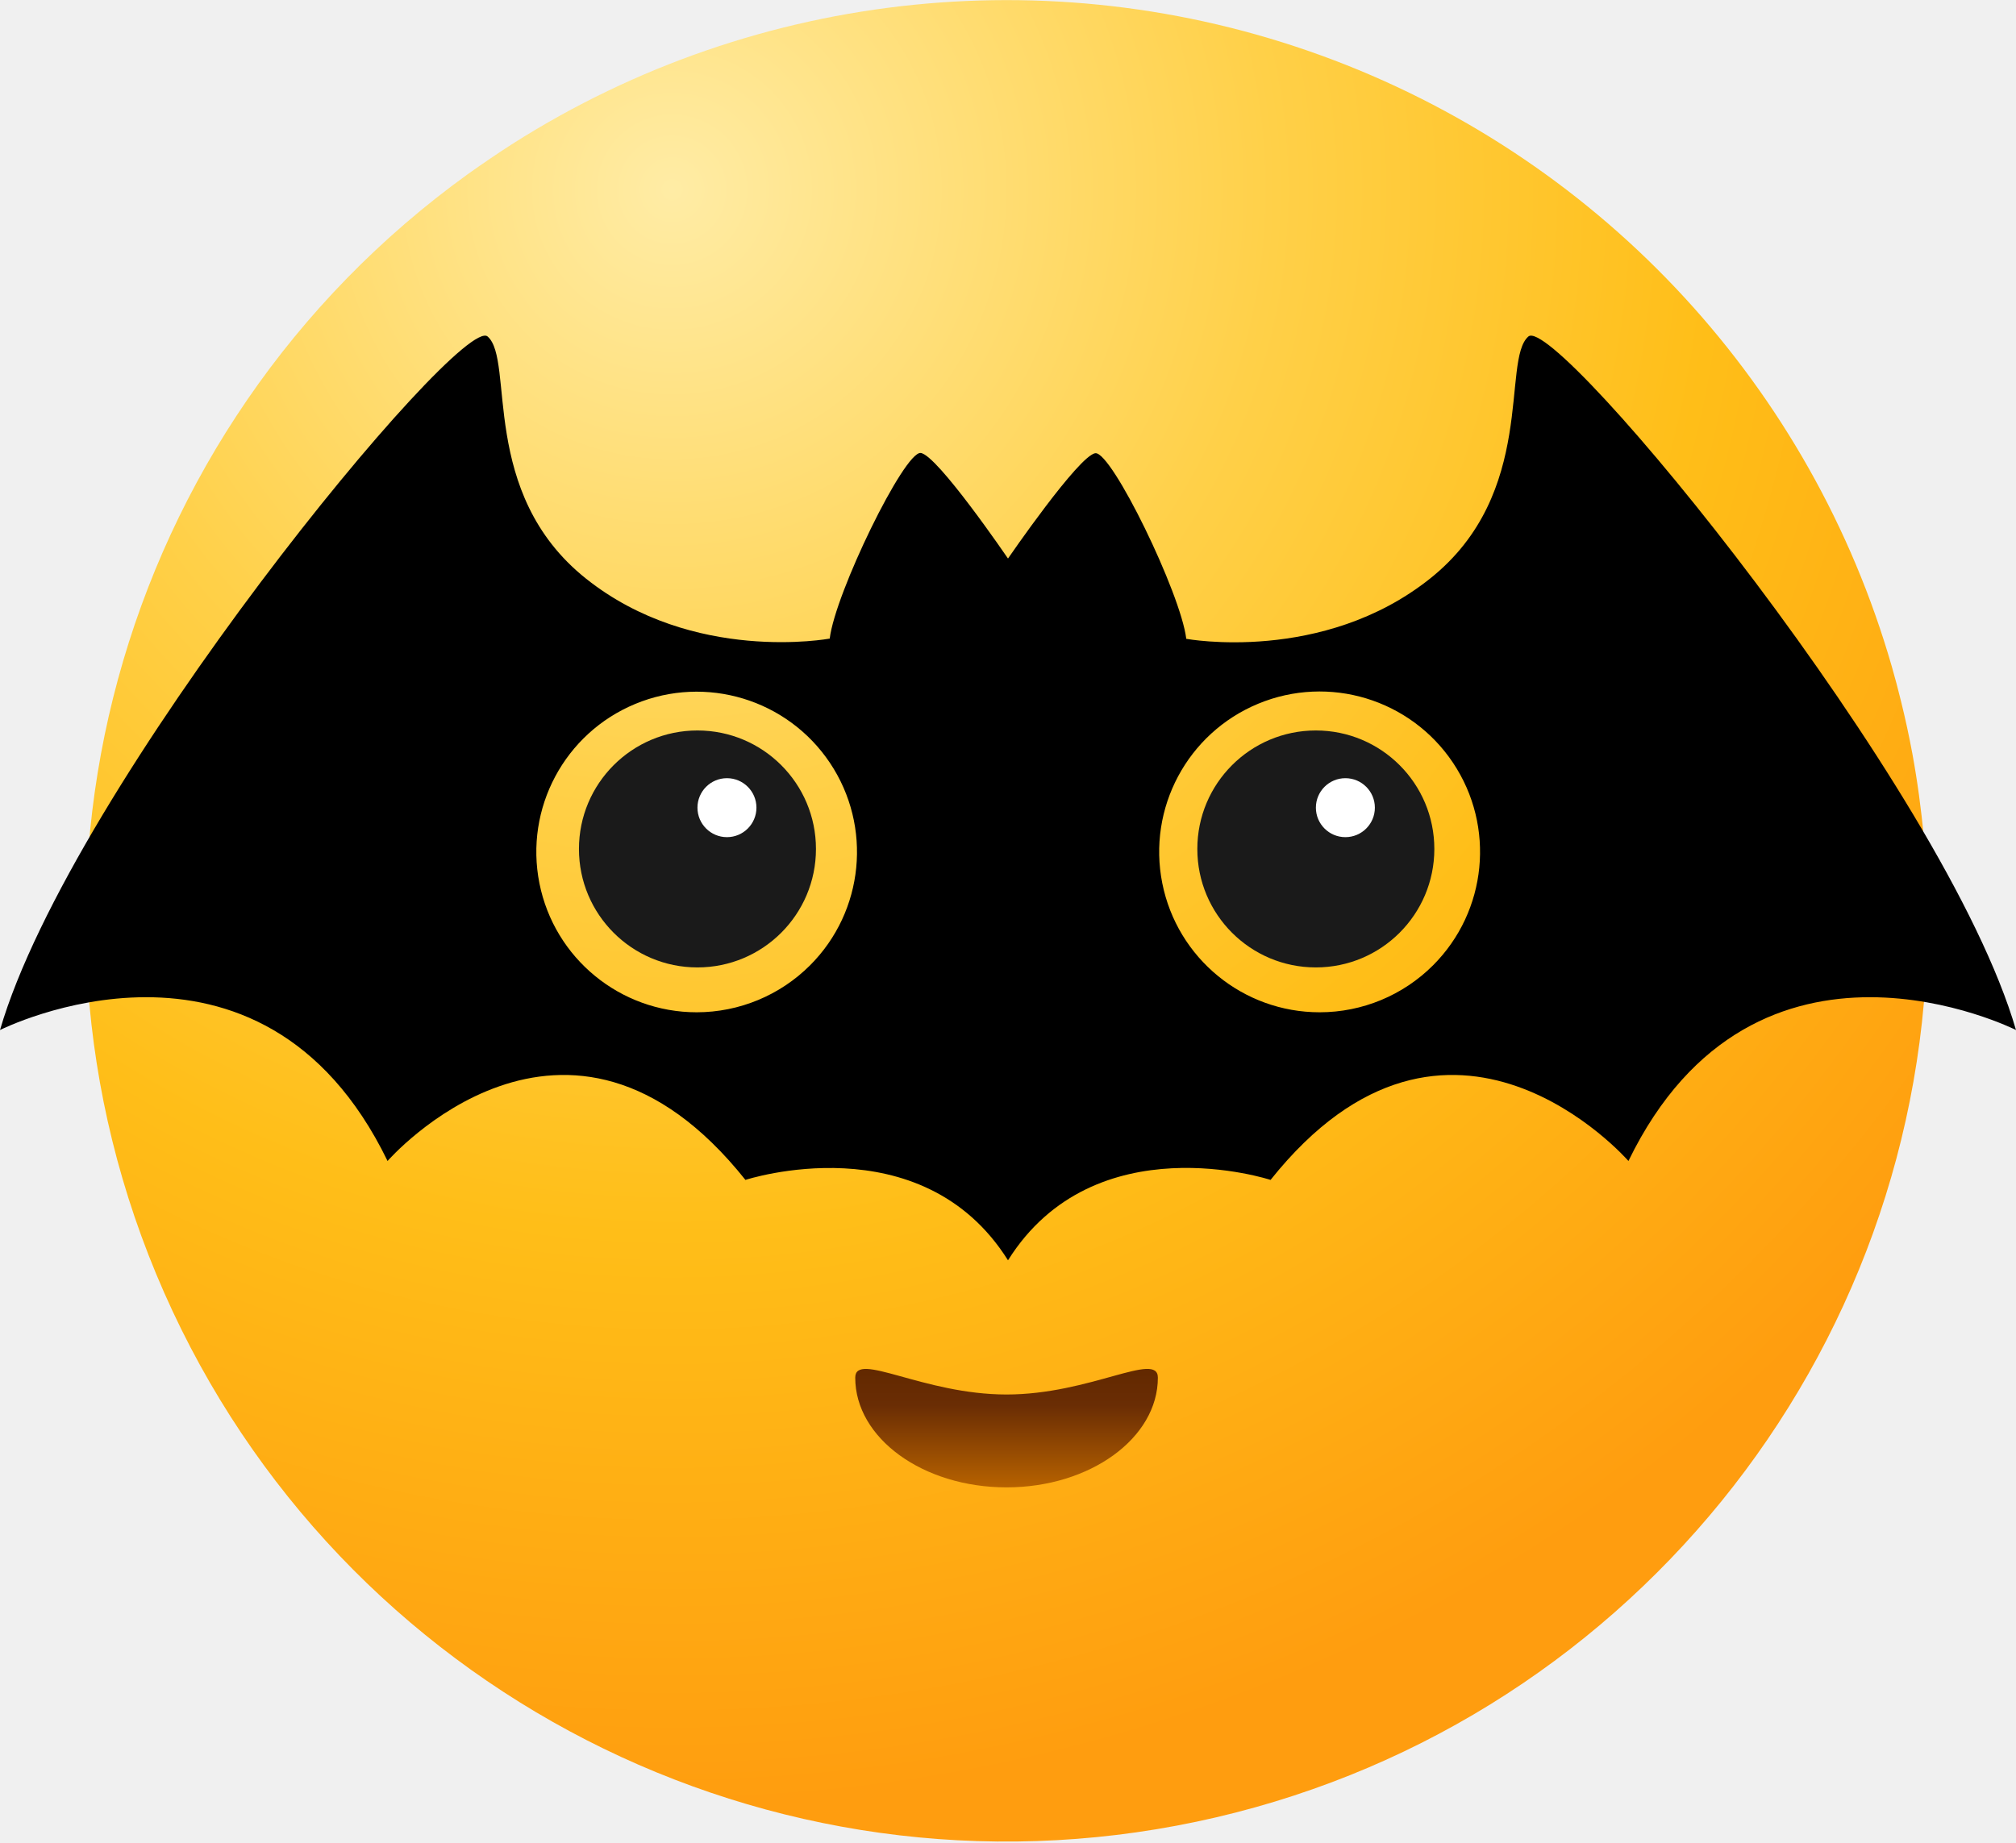
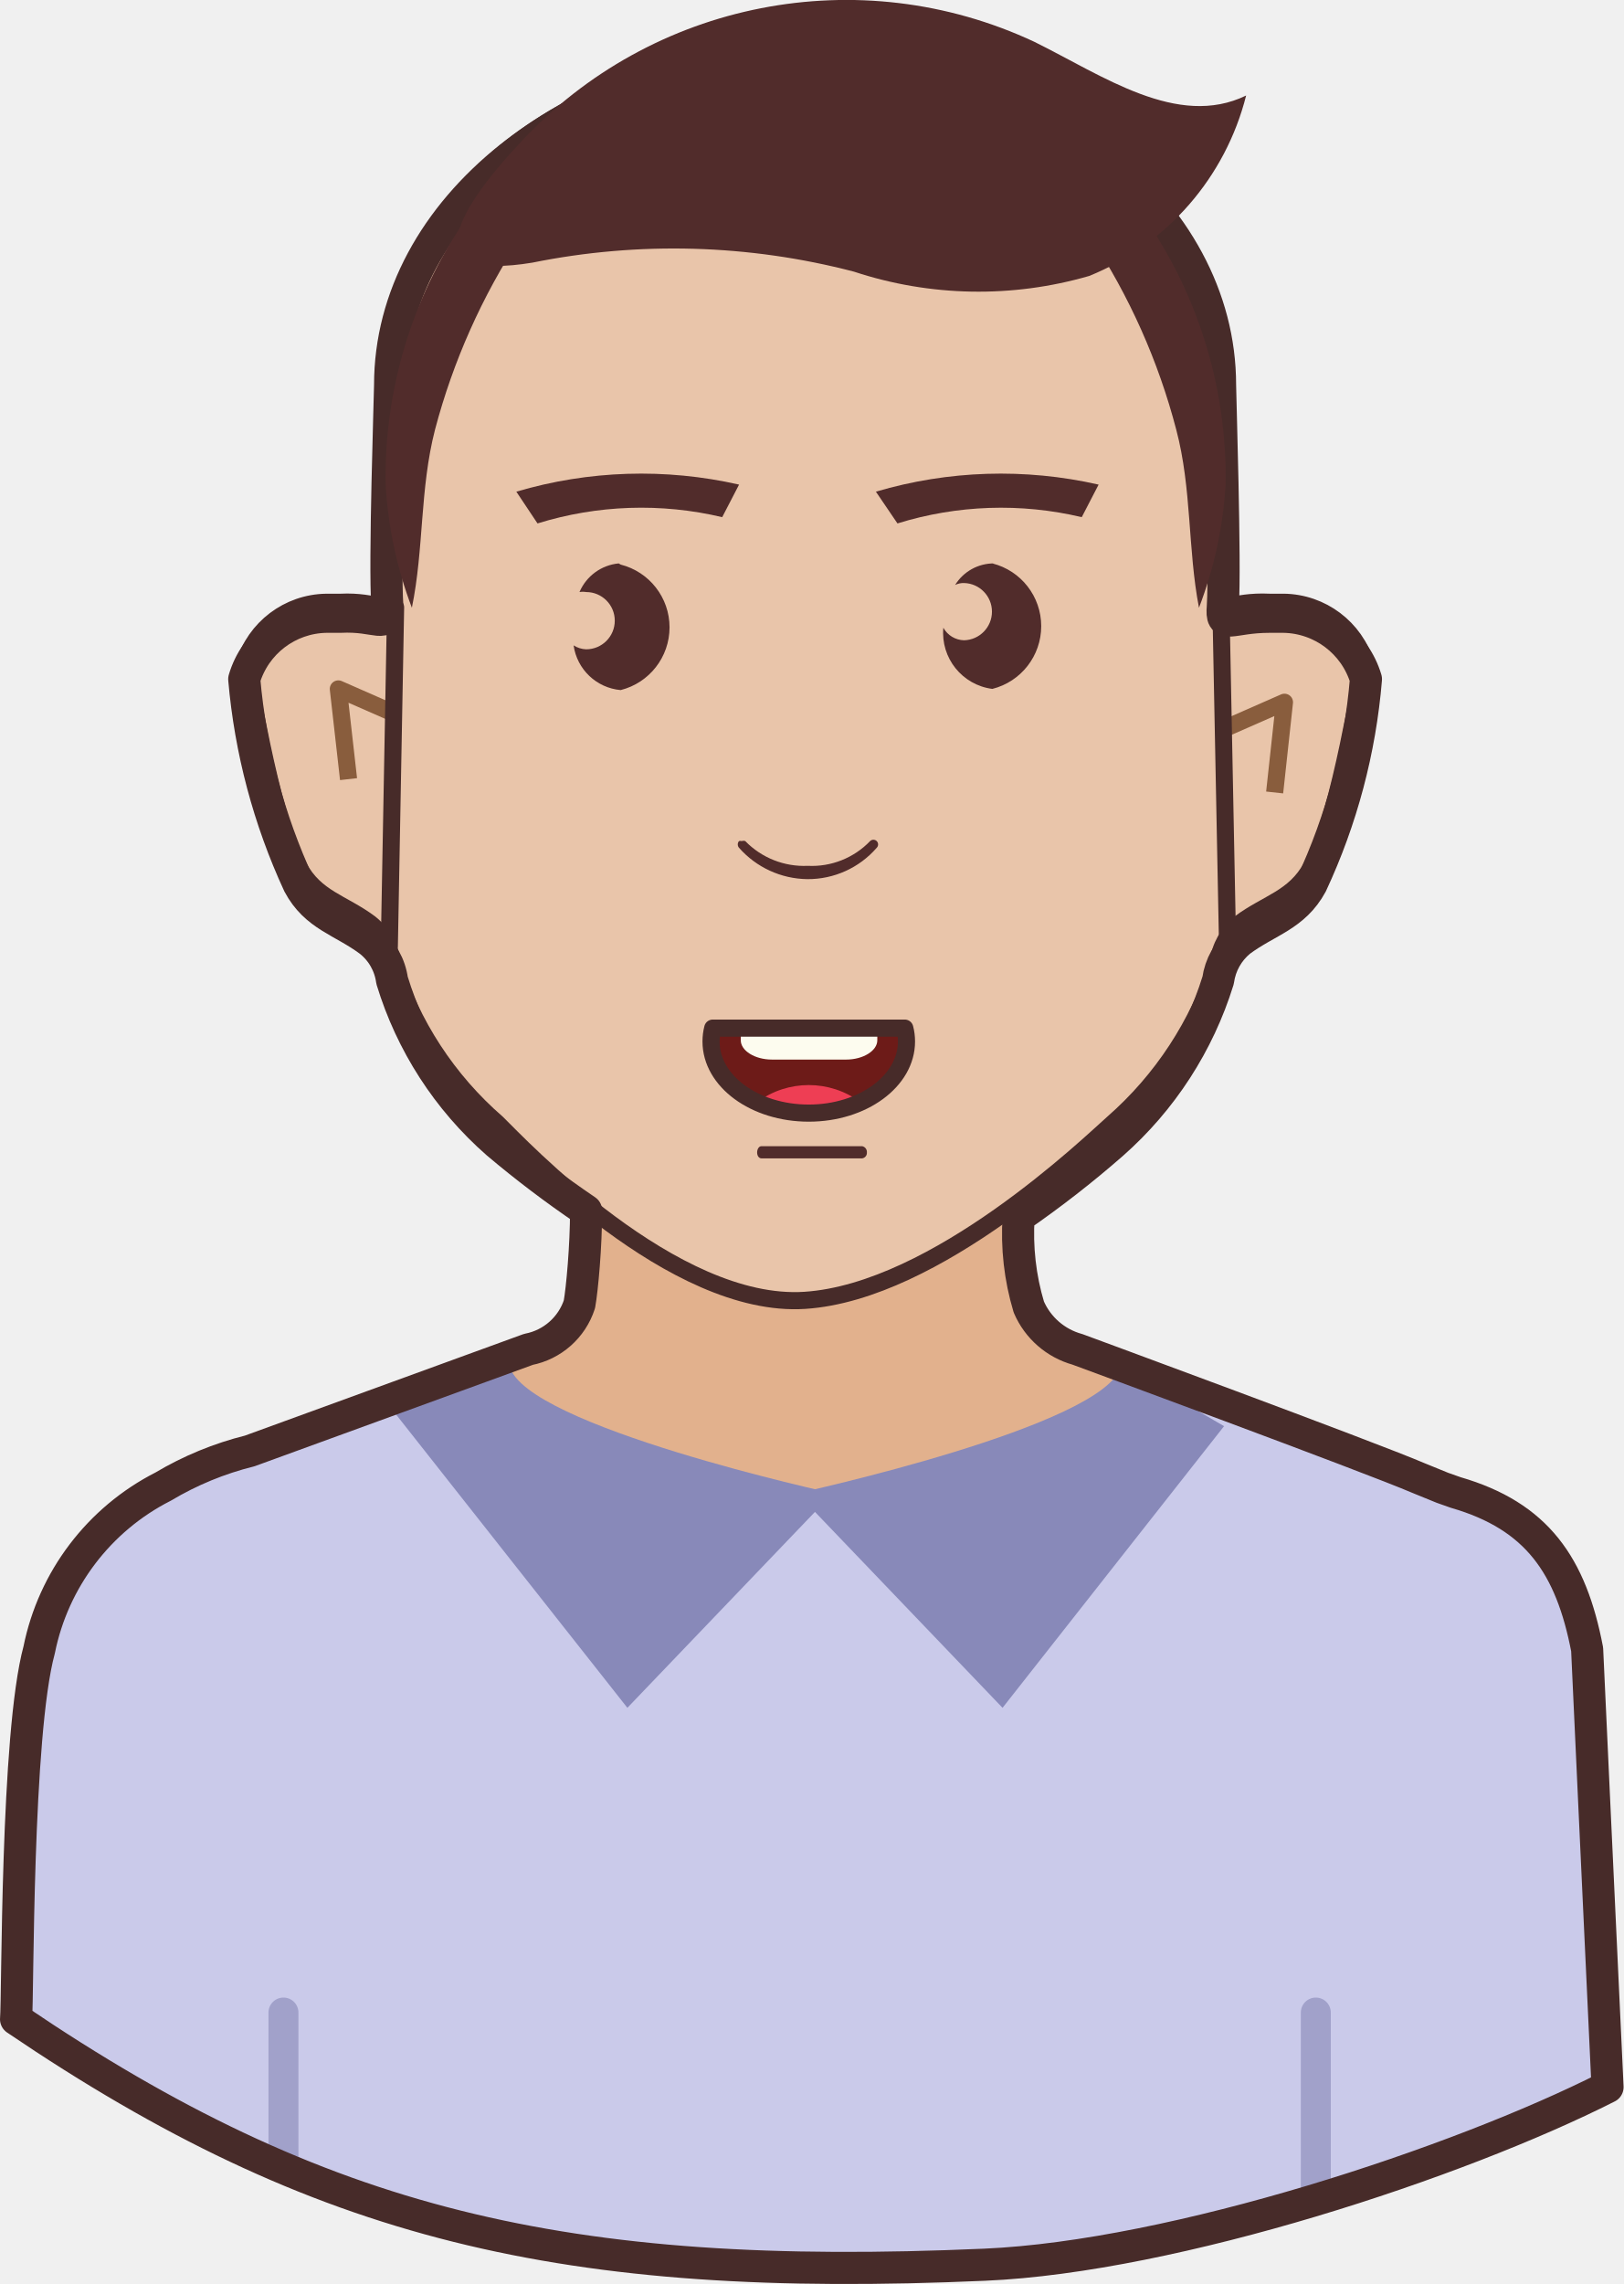
- <svg xmlns="http://www.w3.org/2000/svg" id="Layer_1" data-name="Layer 1" viewBox="0 0 410.16 375">
+ <svg xmlns="http://www.w3.org/2000/svg" id="Layer_1" data-name="Layer 1" viewBox="0 0 758.82 1067.23">
  <defs>
    <style>
            .cls-1 {
-                 fill: url(#radial-gradient);
+                 fill: #e2b18d;
            }

            .cls-2 {
-                 fill: #1a1a1a;
+                 fill: #cacaea;
            }

            .cls-3 {
-                 fill: #fff;
+                 fill: #8889b9;
+             }
+ 
+             .cls-4,
+             .cls-7,
+             .cls-8,
+             .cls-9 {
+                 fill: none;
+                 stroke-linejoin: round;
            }

            .cls-4 {
-                 fill: url(#linear-gradient);
+                 stroke: #a1a1ca;
+                 stroke-width: 14px;
+             }
+ 
+             .cls-4,
+             .cls-7,
+             .cls-9 {
+                 stroke-linecap: round;
+             }
+ 
+             .cls-5 {
+                 fill: #e9c5aa;
+                 stroke-miterlimit: 10;
+             }
+ 
+             .cls-5,
+             .cls-7,
+             .cls-9 {
+                 stroke: #472b29;
+             }
+ 
+             .cls-5,
+             .cls-8,
+             .cls-9 {
+                 stroke-width: 8px;
+             }
+ 
+             .cls-6 {
+                 fill: #512c2b;
+             }
+ 
+             .cls-7 {
+                 stroke-width: 15px;
+             }
+ 
+             .cls-8 {
+                 stroke: #895d3d;
+             }
+ 
+             .cls-10 {
+                 fill: #6d1b18;
+             }
+ 
+             .cls-11 {
+                 fill: #ee3e54;
+             }
+ 
+             .cls-12 {
+                 fill: #fdfcef;
            }
        </style>
-     <radialGradient id="radial-gradient" cx="-745.42" cy="730.03" r="1.34" gradientTransform="matrix(111.43, 222.49, 222.41, -111.39, -79164.94, 247206.18)" gradientUnits="userSpaceOnUse">
-       <stop offset="0" stop-color="#ffeca5" />
-       <stop offset="0.37" stop-color="#ffd048" />
-       <stop offset="0.64" stop-color="#ffbe18" />
-       <stop offset="0.99" stop-color="#ff9d0f" />
-     </radialGradient>
-     <linearGradient id="linear-gradient" x1="210.63" y1="96.82" x2="210.63" y2="73.38" gradientTransform="matrix(1, 0, 0, -1, 0, 376)" gradientUnits="userSpaceOnUse">
-       <stop offset="0" stop-color="#632900" />
-       <stop offset="0.29" stop-color="#6a2d04" />
-       <stop offset="1" stop-color="#b76200" />
-     </linearGradient>
  </defs>
-   <path id="face" class="cls-1" d="M398,187.52A187.36,187.36,0,1,1,101.21,35.3c3-2.12,6-4.17,9.05-6.12A187.38,187.38,0,0,1,390.73,135.63q1,3.47,1.86,7,1.32,5.33,2.32,10.71A188.45,188.45,0,0,1,398,187.52Z" transform="translate(-5.84 0)" />
-   <path id="rightEyeB" class="cls-2" d="M273.53,196.87a24.11,24.11,0,1,0-24.09-24.1A24.1,24.1,0,0,0,273.53,196.87Z" transform="translate(-5.84 0)" />
-   <path id="rightEye" class="cls-3" d="M279.56,170.36a6,6,0,1,0-6-6A6,6,0,0,0,279.56,170.36Z" transform="translate(-5.84 0)" />
-   <path id="leftEyeB" class="cls-2" d="M147.72,196.87a24.11,24.11,0,1,0-24.09-24.1A24.09,24.09,0,0,0,147.72,196.87Z" transform="translate(-5.84 0)" />
-   <path id="leftEye" class="cls-3" d="M153.74,170.36a6,6,0,1,0-6-6A6,6,0,0,0,153.74,170.36Z" transform="translate(-5.84 0)" />
-   <g id="mask">
-     <path d="M316.79,68.48c-5.55,4.81,1.85,31.86-20,49.26S247.19,130,247.19,130c-1.11-9.24-15.17-38.13-18.49-37.77s-17.78,21.43-17.78,21.43S196.49,92.5,193.15,92.18s-17.4,28.53-18.5,37.77c0,0-27.77,5.2-49.6-12.21s-14.45-44.45-20-49.26S20.27,159.94,5.84,209.61c0,0,52.94-26.69,78.85,26.65,0,0,36.4-41.84,72.81,3.85,0,0,35.78-11.72,53.42,16.36,17.64-28.12,53.42-16.36,53.42-16.36,36.42-45.69,72.81-3.85,72.81-3.85C363.06,182.92,416,209.61,416,209.61,401.57,159.94,322.33,63.66,316.79,68.48ZM147.59,206a32.62,32.62,0,1,1,23.06-9.56A32.67,32.67,0,0,1,147.59,206Zm126.75,0a32.64,32.64,0,1,1,23.06-9.56A32.64,32.64,0,0,1,274.34,206Z" transform="translate(-5.84 0)" />
-   </g>
-   <g id="mouth">
-     <path class="cls-4" d="M241.41,280.35c0,12.29-13.78,22.33-30.78,22.33s-30.79-10-30.79-22.33c0-5.46,13.79,3.43,30.79,3.43S241.41,274.88,241.41,280.35Z" transform="translate(-5.84 0)" />
-   </g>
+   <path class="cls-1" d="M1323.47,777.32c-7.51-39.4-23.46-62.49-61.39-73.3l-6.23-2.2-10.81-4.4c-23.46-9.71-159.8-60.47-159.8-60.47a34.26,34.26,0,0,1-22.72-19.79,158.58,158.58,0,0,1-4.21-53.33,872.29,872.29,0,0,1-91.63,26c-34.82,3.3-109.95-41.59-109.95-41.59s-1.65,55-4,68a31,31,0,0,1-24,20.71L698.22,684.41a144,144,0,0,0-40.5,16.68,137.8,137.8,0,0,0-57.91,76.23s-8.61,60.66-8.24,62.86c-.92,8.61-1.65,18.32-2.57,27.67,142.2,96.39,256.55,123.32,452.63,114.71,89.06-3.85,221.73-47.83,291.19-82.83C1329.33,822.22,1323.47,777.32,1323.47,777.32Z" transform="translate(-581.68 -9.74)" />
+   <path class="cls-2" d="M1261.53,704.2l-6.23-2.2-10.81-4.39c-14.11-6.05-71.47-27.49-113.25-43.07h-2c-46,23.64-111.6,59-171.89,59s-120.76-32.07-172.07-59L779.58,656l-81.18,29.5a144,144,0,0,0-40.5,16.68A137.79,137.79,0,0,0,600,778.42s-8.62,60.66-8.25,62.86c-.92,8.61-1.65,99.87-2.57,110,142.21,96.39,256.56,123.32,452.63,114.71,89.06-3.85,221.74-47.83,291.19-82.83-3.66-77.51-10.08-204.32-10.08-204.32C1315.41,738.65,1299.46,715.56,1261.53,704.2Z" transform="translate(-581.68 -9.74)" />
+   <path class="cls-3" d="M819.9,648.13l-55,20.16,110,139.45,96-100.24S827,676.17,819.9,648.13Z" transform="translate(-581.68 -9.74)" />
+   <path class="cls-3" d="M1105.59,648.13l48.19,28L1050.24,807.74l-96-100.24S1098.44,676.17,1105.59,648.13Z" transform="translate(-581.68 -9.74)" />
+   <line class="cls-4" x1="132.48" y1="940.39" x2="132.48" y2="1012.77" />
+   <line class="cls-4" x1="614.98" y1="940.39" x2="614.98" y2="1025.6" />
+   <path class="cls-5" d="M1181.63,291.15H1175c-18.33-.91-22.73,6.24-21.81-4.76,1.28-19.42-1.28-98.22-1.28-102.25,0-81.55-85.4-148.25-191.87-151.92h-4.21C849.22,35.89,764,102.59,764,184.14c0,4-2.74,82.83-1.28,102.25,0,11-4.21,3.85-22,4.77h-6.6a40.66,40.66,0,0,0-38.29,28.95c2.38,1.46,11.17,68.35,25.47,94.74,7.88,14.66,20.34,16.68,33.17,26.2a27.86,27.86,0,0,1,10.44,18.33A163.65,163.65,0,0,0,814,534.51c10.63,10.45,82.28,86.86,143.85,82.83s133.23-73.3,144-82.83A166.55,166.55,0,0,0,1151,459.38a28.28,28.28,0,0,1,10.26-18.33c12.83-9.52,25.29-11.54,33.36-26.2,14.29-26.39,23.08-93.28,25.47-94.74A40.71,40.71,0,0,0,1181.63,291.15Z" transform="translate(-581.68 -9.74)" />
+   <path class="cls-6" d="M959,420.53a42.51,42.51,0,0,0,32.44-14.66,2.21,2.21,0,0,0,0-3.11h0a2.2,2.2,0,0,0-3.11,0h0a37.73,37.73,0,0,1-29.13,11.55A38.31,38.31,0,0,1,930,402.75a2.46,2.46,0,0,0-1.65,0,2.15,2.15,0,0,0-1.28,0,2.4,2.4,0,0,0,0,3.12A43.25,43.25,0,0,0,959,420.53Z" transform="translate(-581.68 -9.74)" />
+   <path id="leftEyebrow" class="cls-6" d="M919.22,251.39l7.88-15.21A206.11,206.11,0,0,0,823,239.48l9.9,14.84A163.81,163.81,0,0,1,919.22,251.39Z" transform="translate(-581.68 -9.74)" />
+   <path id="rightEyebrow" class="cls-6" d="M1087.26,251.39l7.88-15.21a206.11,206.11,0,0,0-104.09,3.3l10.08,14.84A163.35,163.35,0,0,1,1087.26,251.39Z" transform="translate(-581.68 -9.74)" />
+   <path id="leftEye" class="cls-6" d="M870.84,273a22.17,22.17,0,0,0-18.32,13.38,9.55,9.55,0,0,1,3.11,0,13.38,13.38,0,0,1,0,26.76,11.54,11.54,0,0,1-5.86-1.84,24.37,24.37,0,0,0,22,20.89,30.24,30.24,0,0,0,0-58.64Z" transform="translate(-581.68 -9.74)" />
+   <path id="rightEye" class="cls-6" d="M1046.4,273a21.27,21.27,0,0,0-18.33,10.08,8.8,8.8,0,0,1,4.21-.91,13.38,13.38,0,0,1,0,26.75,11.36,11.36,0,0,1-9.71-5.86,26.38,26.38,0,0,0,22.91,28.58,30.24,30.24,0,0,0,0-58.64Z" transform="translate(-581.68 -9.74)" />
+   <path class="cls-6" d="M984.64,551a2.57,2.57,0,0,0,2.2-2.75,2.76,2.76,0,0,0-2.2-2.94h-47.1c-1.1,0-2,1.29-2,2.94s.91,2.75,2,2.75Z" transform="translate(-581.68 -9.74)" />
+   <path class="cls-7" d="M1323.47,780.44c-7.51-39.22-23.46-62.31-61.39-73.3l-6.23-2.2-10.81-4.4c-23.46-10.08-159.8-60.29-159.8-60.29a34.84,34.84,0,0,1-22.72-19.79,119,119,0,0,1-4.76-42.15,484.06,484.06,0,0,0,43.79-34.09A168.12,168.12,0,0,0,1151,467.81a28.83,28.83,0,0,1,10.26-18.33c12.83-9.53,25.29-11.72,33.36-26.57a281.47,281.47,0,0,0,25.47-95.84,40.85,40.85,0,0,0-38.49-29.13H1175c-18.33,0-22.73,6.23-21.81-4.77,1.28-19.79-1.28-99.5-1.28-103.54,0-82.46-85.4-149.9-191.87-153.56h-4.21C849.22,39.73,764,107.17,764,189.63c0,4-2.74,83.75-1.28,103.54,0,11-4.21,3.85-22,4.77h-6.6a40.67,40.67,0,0,0-38.29,29.13,287.8,287.8,0,0,0,25.47,95.84c7.88,14.85,20.34,17,33.17,26.57a28.21,28.21,0,0,1,10.44,18.33A165,165,0,0,0,814,543.86a489.58,489.58,0,0,0,41.6,31.52c0,16.67-1.83,36.65-3.11,43.79a31.35,31.35,0,0,1-23.83,21.08L698.4,687.71a149.5,149.5,0,0,0-40.5,16.68A109.92,109.92,0,0,0,600,780.62c-10.82,39.76-9.9,162.73-10.82,172.62,142.21,96.39,256.55,123.33,452.63,114.72,89.06-3.85,221.74-47.83,291.19-83C1329.33,907.61,1323.47,780.44,1323.47,780.44Z" transform="translate(-581.68 -9.74)" />
+   <polyline class="cls-8" points="573.2 340.06 600.32 328.14 595.74 370.29" />
+   <polyline class="cls-8" points="185.25 333.82 158.13 321.91 162.9 364.06" />
+   <line class="cls-9" x1="184.89" y1="283.8" x2="181.96" y2="442.31" />
+   <line class="cls-9" x1="570.63" y1="283.8" x2="573.75" y2="442.31" />
+   <path class="cls-6" d="M785,210.48a306.61,306.61,0,0,1,40.14-90,26.77,26.77,0,0,0-26.57-7.15A212.38,212.38,0,0,0,761.91,236a192.53,192.53,0,0,0,12.27,57.72C779.86,266.19,777.85,238.15,785,210.48Z" transform="translate(-581.68 -9.74)" />
+   <path class="cls-6" d="M1131.42,210.48a301.7,301.7,0,0,0-40.13-90,26.94,26.94,0,0,1,26.57-7.15A212.7,212.7,0,0,1,1154.51,236a193,193,0,0,1-12.46,57.72C1136.74,266.19,1138.75,238.15,1131.42,210.48Z" transform="translate(-581.68 -9.74)" />
+   <path class="cls-6" d="M980.79,136.67a185.79,185.79,0,0,0,110,2,123.71,123.71,0,0,0,73.3-84.3c-32.07,15.58-67.07-9.34-99-25.1A207.44,207.44,0,0,0,825,76.2c-32.25,34.45-47.83,65.06,5.5,56.26A333.5,333.5,0,0,1,980.79,136.67Z" transform="translate(-581.68 -9.74)" />
+   <path class="cls-10" d="M916.64,489.47a24.64,24.64,0,0,0-.8,6.28c0,18.69,20.57,33.79,46.08,33.79s46.08-15.1,46.08-33.79a24.64,24.64,0,0,0-.8-6.28Z" transform="translate(-581.68 -9.74)" />
+   <path id="tougn" class="cls-11" d="M983.77,524.7a40.49,40.49,0,0,0-48.19,0A58.84,58.84,0,0,0,983.77,524.7Z" transform="translate(-581.68 -9.74)" />
+   <path id="teeth" class="cls-12" d="M927.9,490.14h0v5.7c0,4.89,6.62,9,14.56,9h34.69c7.94,0,14.56-4.11,14.56-9v-5.7H927.9Z" transform="translate(-581.68 -9.74)" />
+   <path class="cls-9" d="M914.79,490.14a24.69,24.69,0,0,0-.79,6.23c0,18.53,20.39,33.49,45.67,33.49s45.68-15,45.68-33.49a24.25,24.25,0,0,0-.8-6.23Z" transform="translate(-581.68 -9.74)" />
  <style>
-         @keyframes Blink{
-             0%{transform: scale(0);}
-             20%{transform: translate(0, 0)}
-             30%{transform: scale(1);}
-             80%{transform: translate(0, 0)}
-             100%{transform: scale(0);}
+             #rightEye, #leftEye {
+                 animation:Blink 2s infinite ease-in-out;
+             }
+ 
+             @keyframes Blink{
+             0%{opacity: 0;}
+             25%{opacity: 1;}
+             45%{opacity: 1;}
+             50%{opacity: 0;}
+             65%{opacity: 1;}
+             95%{opacity: 1;}
+             100%{opacity: 0;}
        }
-         #leftEyeB,#rightEyeB,#leftEye,#rightEye{
-             animation:Blink 2s infinite ease-in-out;
-         }
-     </style>
+         </style>
</svg>
